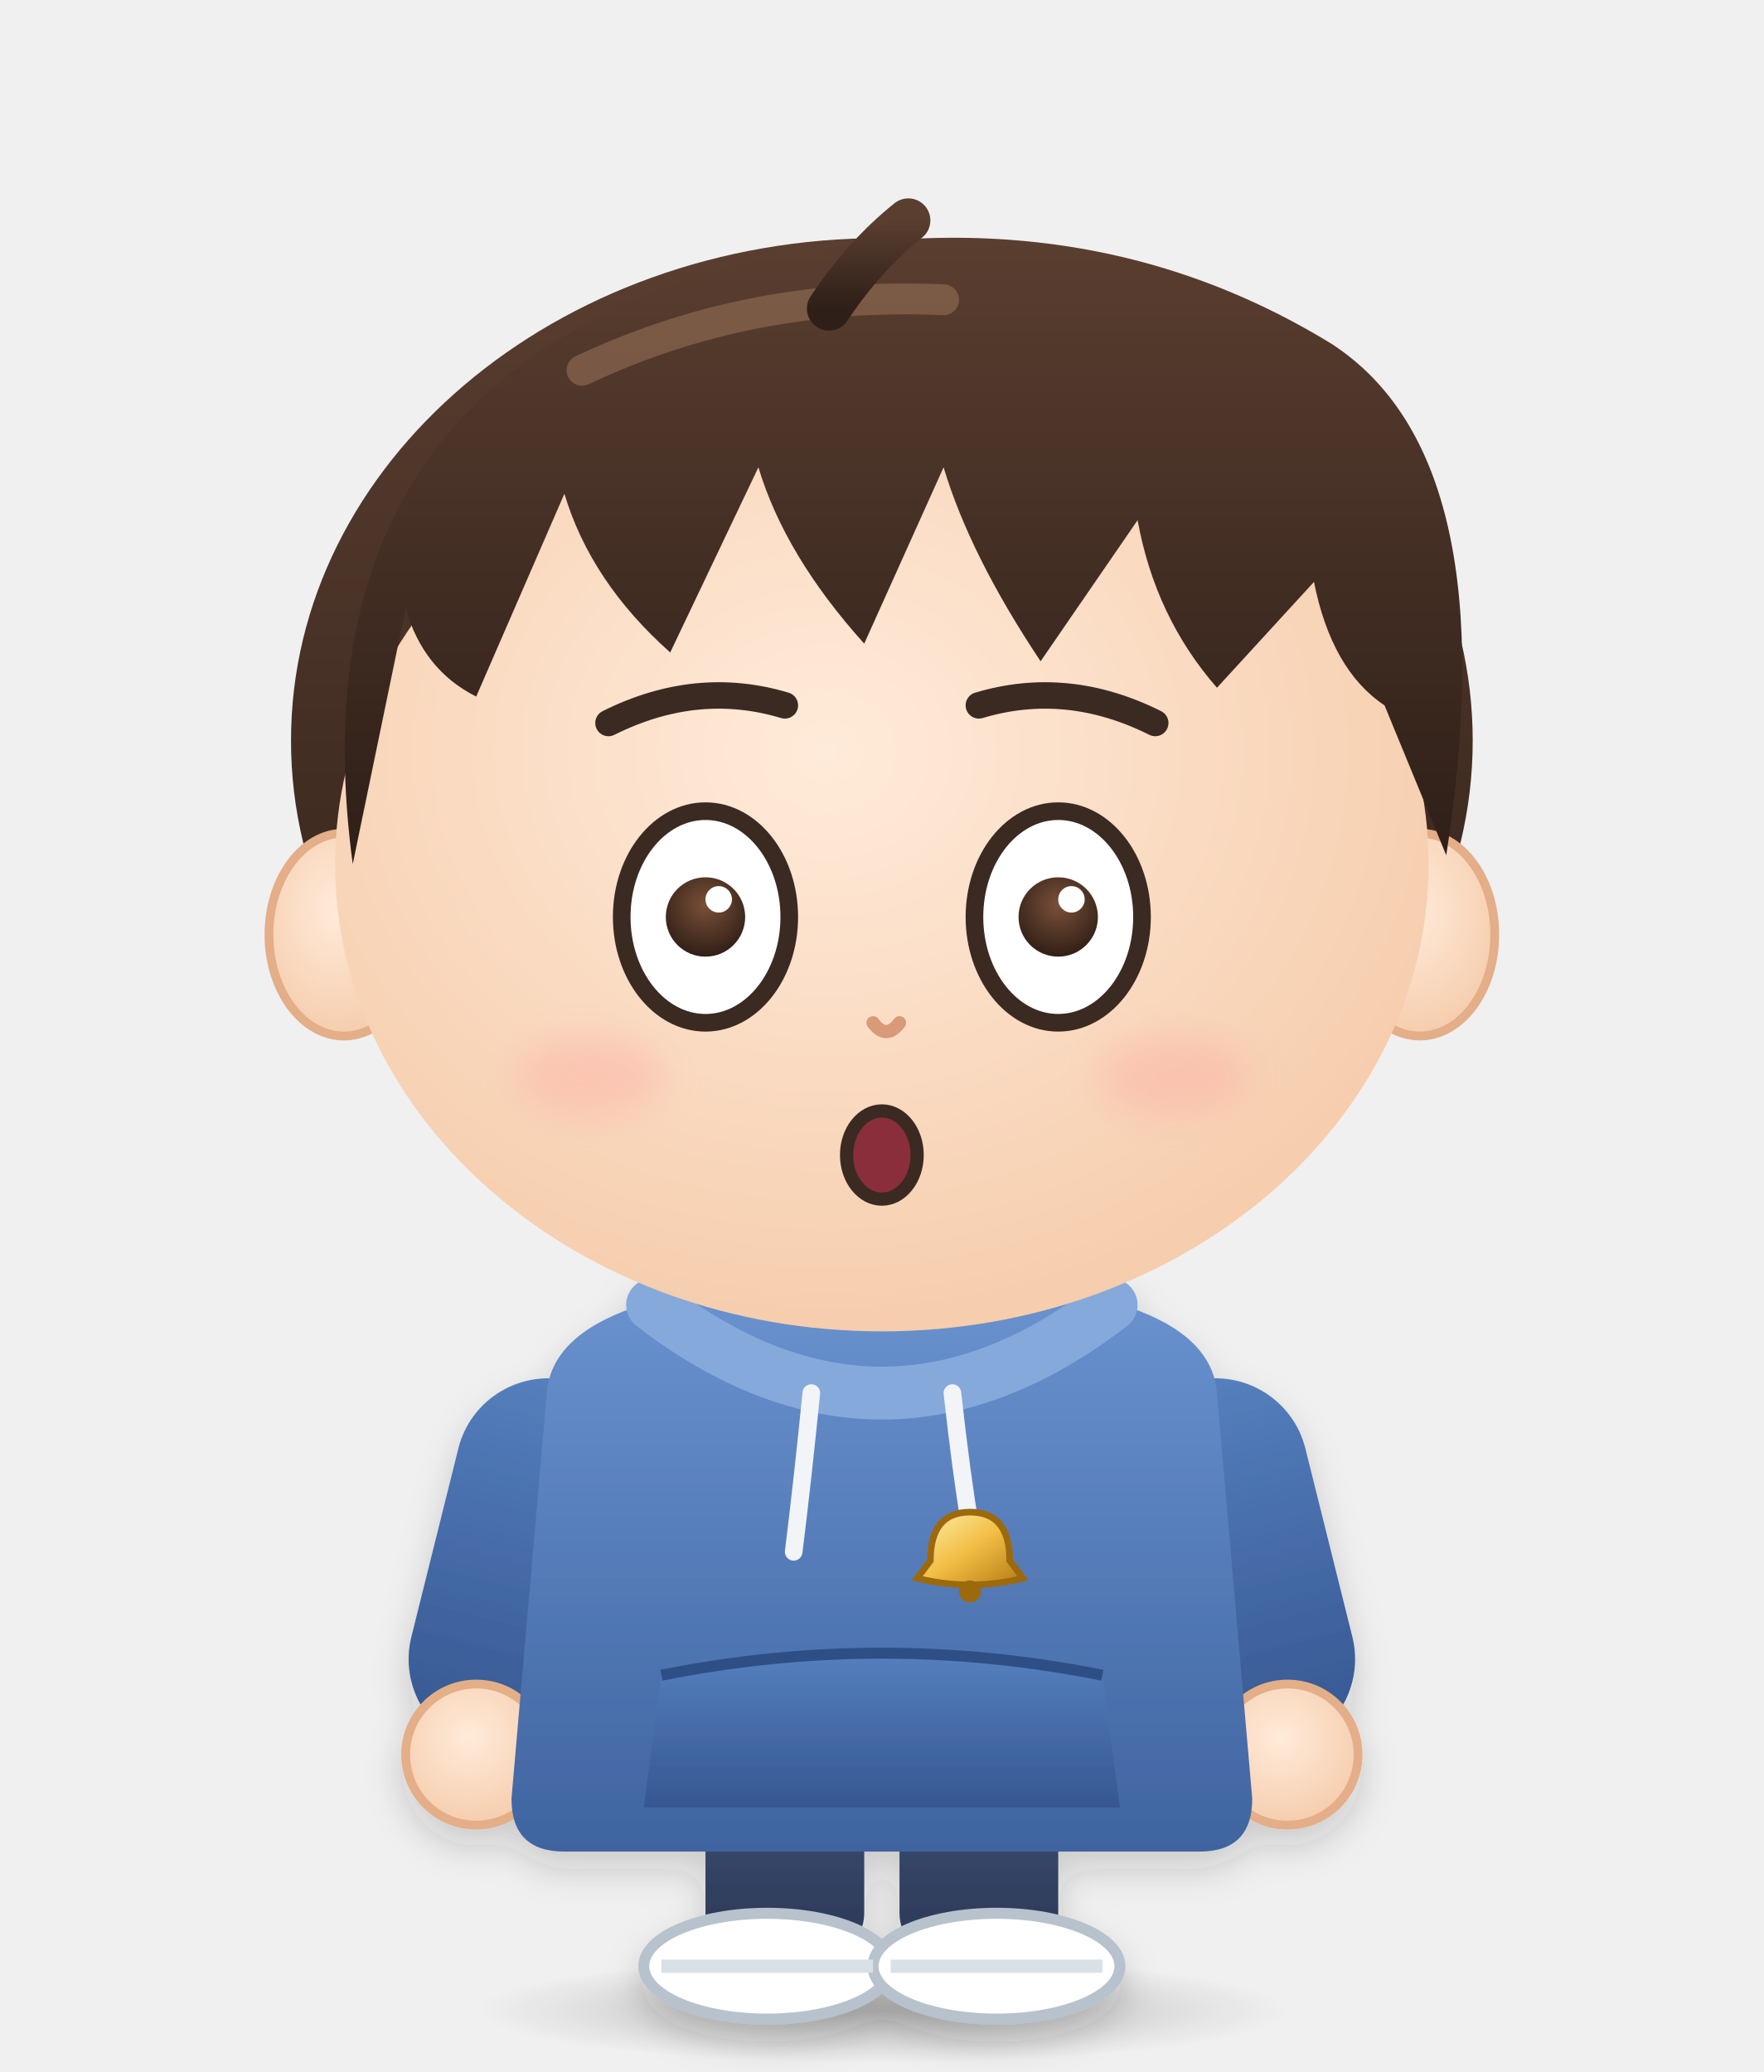
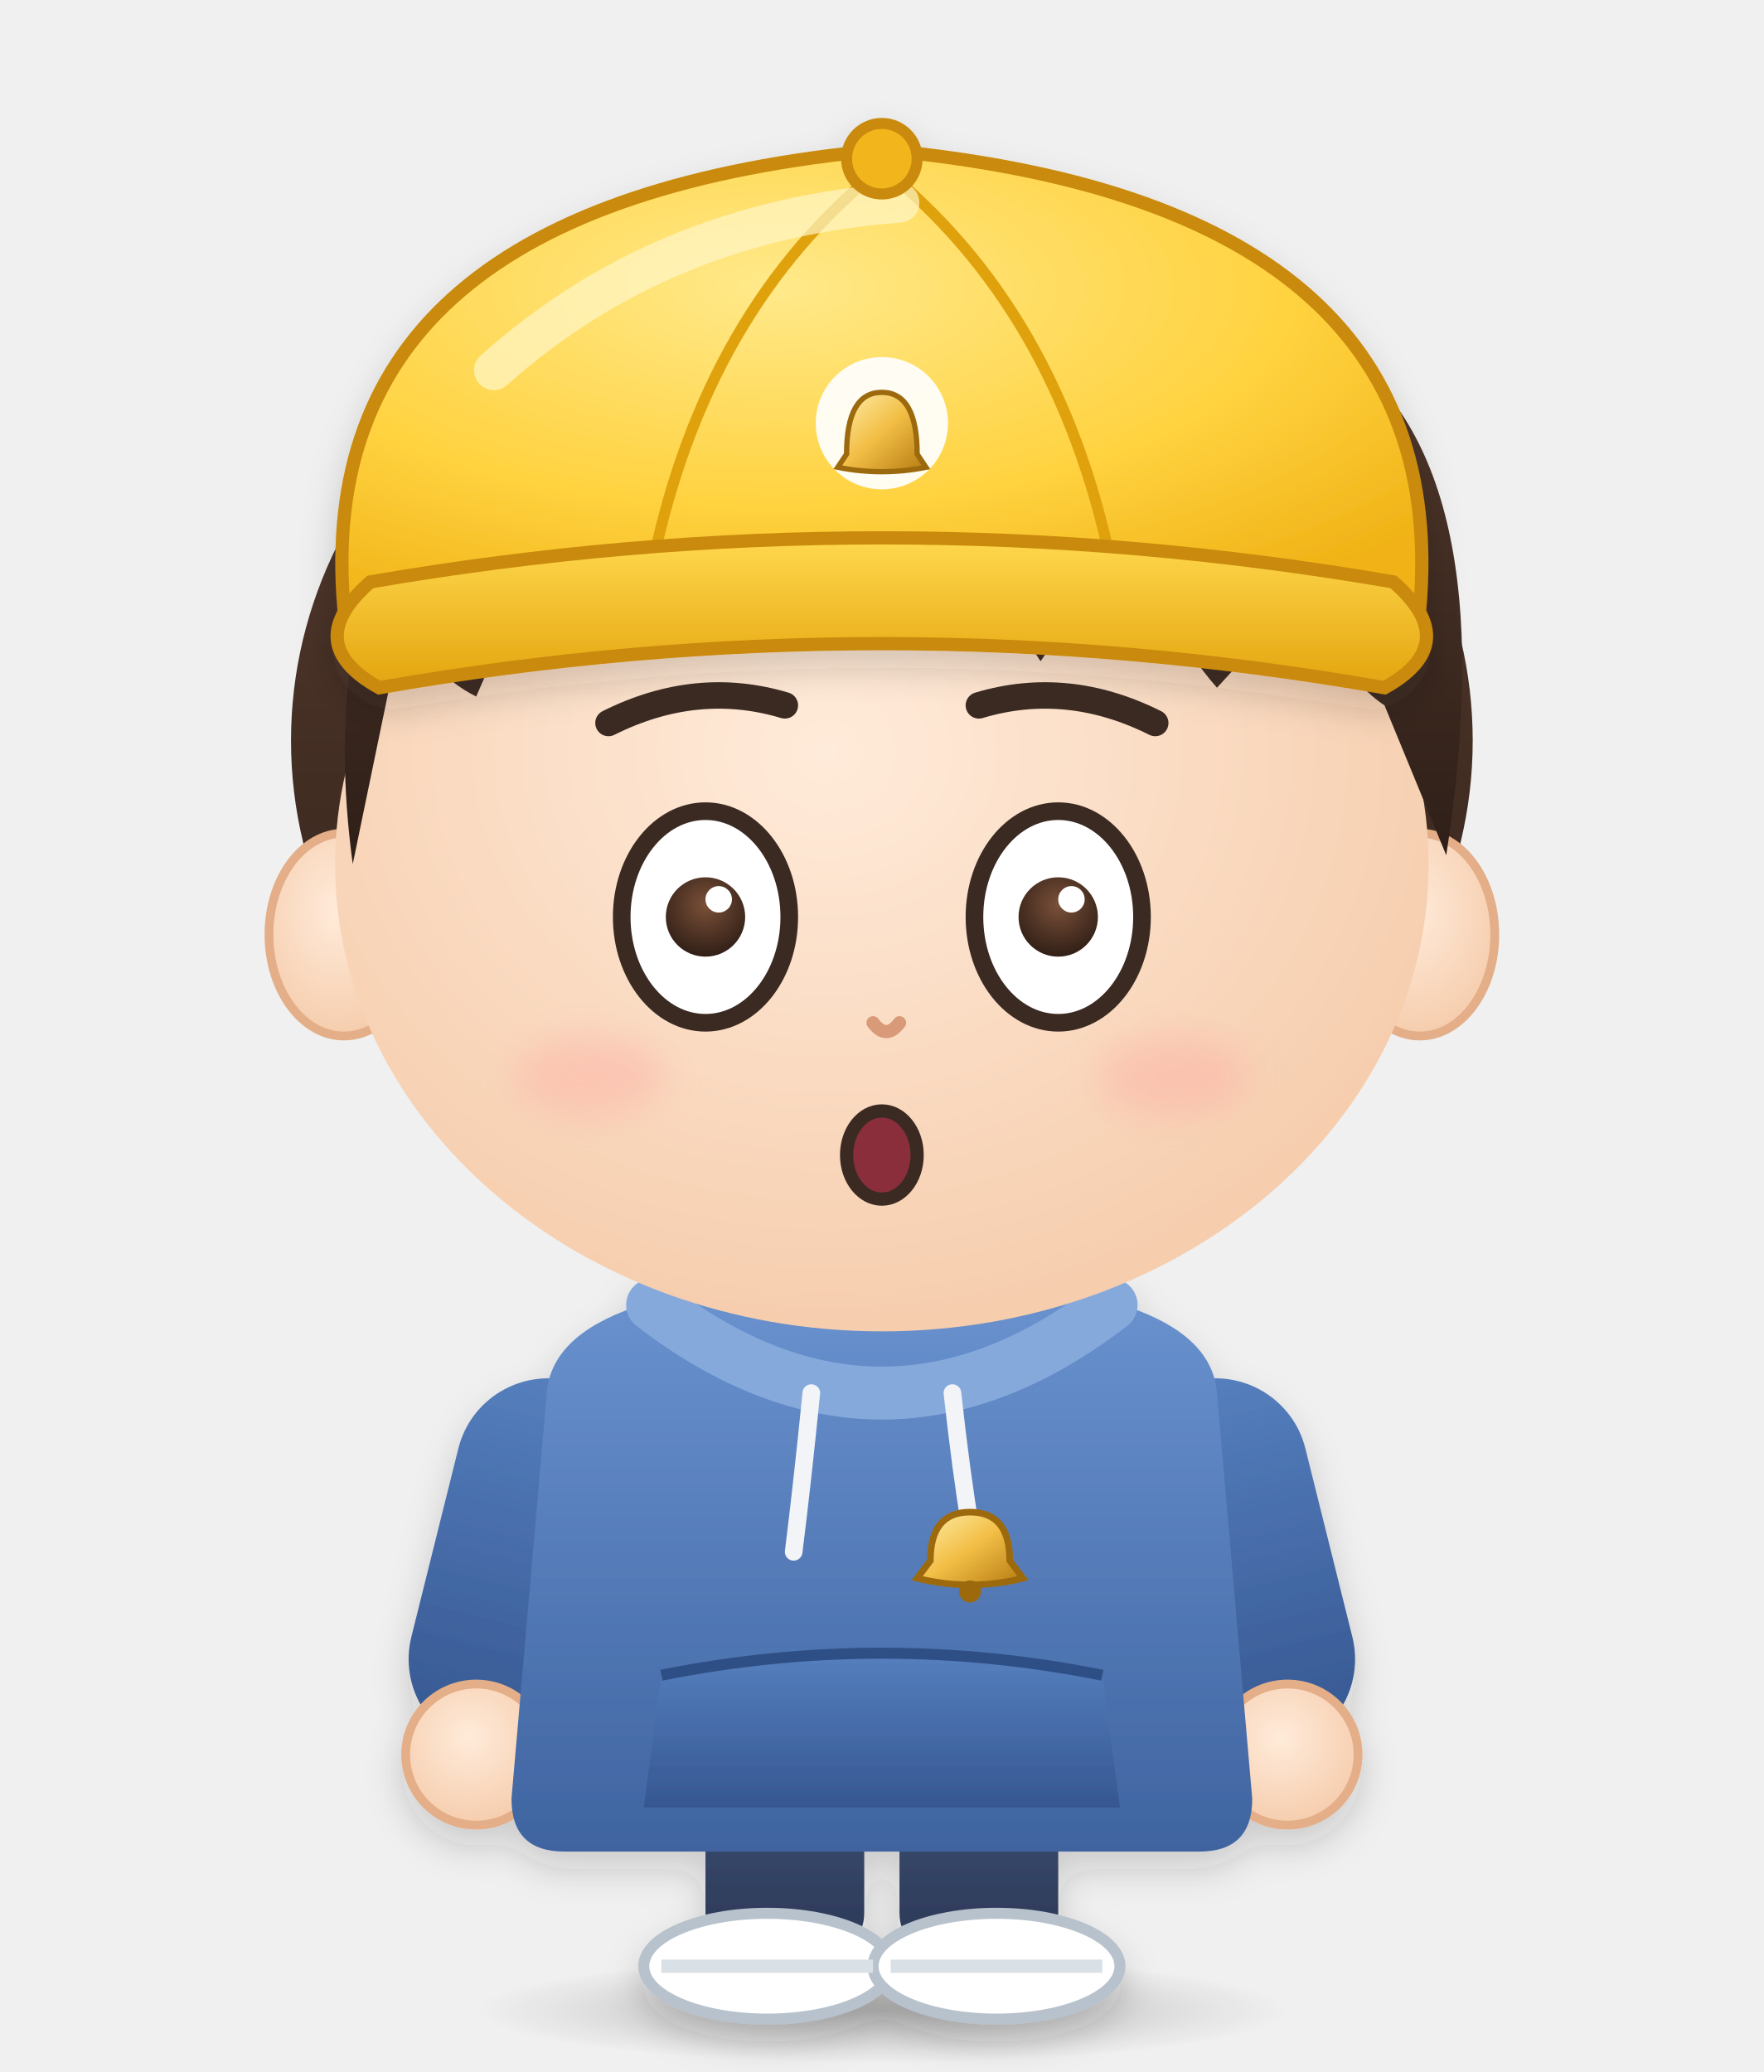
<svg xmlns="http://www.w3.org/2000/svg" viewBox="0 0 400 470" width="400" height="470">
  <defs>
    <radialGradient id="skin" cx="0.45" cy="0.38" r="0.75">
      <stop offset="0" stop-color="#FFEBDA" />
      <stop offset="1" stop-color="#F4C7A4" />
    </radialGradient>
    <linearGradient id="hair" x1="0" y1="0" x2="0" y2="1">
      <stop offset="0" stop-color="#5A3E30" />
      <stop offset="1" stop-color="#2E1F18" />
+     </linearGradient>
+     <radialGradient id="cap" cx="0.4" cy="0.3" r="0.8">
+       <stop offset="0" stop-color="#FFE98A" />
+       <stop offset="0.6" stop-color="#FFD23F" />
+       <stop offset="1" stop-color="#F0B215" />
+     </radialGradient>
+     <linearGradient id="brim" x1="0" y1="0" x2="0" y2="1">
+       <stop offset="0" stop-color="#FFD84D" />
+       <stop offset="1" stop-color="#E3A40E" />
    </linearGradient>
    <linearGradient id="hoodie" x1="0" y1="0" x2="0" y2="1">
      <stop offset="0" stop-color="#6A93D0" />
      <stop offset="1" stop-color="#3F64A0" />
    </linearGradient>
    <linearGradient id="hoodieDark" x1="0" y1="0" x2="0" y2="1">
      <stop offset="0" stop-color="#557FBE" />
      <stop offset="1" stop-color="#365791" />
    </linearGradient>
    <linearGradient id="jeans" x1="0" y1="0" x2="0" y2="1">
      <stop offset="0" stop-color="#3B4C70" />
      <stop offset="1" stop-color="#2A3754" />
    </linearGradient>
    <radialGradient id="iris" cx="0.5" cy="0.35" r="0.7">
      <stop offset="0" stop-color="#7A5038" />
      <stop offset="1" stop-color="#2B1B14" />
    </radialGradient>
    <linearGradient id="gold" x1="0" y1="0" x2="1" y2="1">
      <stop offset="0" stop-color="#FFF1B0" />
      <stop offset="0.5" stop-color="#F2BE45" />
      <stop offset="1" stop-color="#B57A12" />
    </linearGradient>
    <radialGradient id="ground" cx="0.5" cy="0.5" r="0.5">
      <stop offset="0" stop-color="#000" stop-opacity="0.25" />
      <stop offset="1" stop-color="#000" stop-opacity="0" />
    </radialGradient>
    <filter id="soft" x="-40%" y="-40%" width="180%" height="180%">
      <feGaussianBlur stdDeviation="4" />
    </filter>
    <filter id="shadow" x="-20%" y="-20%" width="140%" height="150%">
      <feDropShadow dx="0" dy="4" stdDeviation="4" flood-color="#2A2030" flood-opacity="0.18" />
    </filter>
  </defs>
  <ellipse cx="200" cy="456" rx="92" ry="12" fill="url(#ground)" />
  <g filter="url(#shadow)">
    <rect x="160" y="410" width="36" height="34" rx="10" fill="url(#jeans)" />
    <rect x="204" y="410" width="36" height="34" rx="10" fill="url(#jeans)" />
    <ellipse cx="174" cy="446" rx="28" ry="12" fill="#FFFFFF" stroke="#B8C2CC" stroke-width="2.5" />
    <ellipse cx="226" cy="446" rx="28" ry="12" fill="#FFFFFF" stroke="#B8C2CC" stroke-width="2.5" />
    <path d="M150 446 L198 446 M202 446 L250 446" stroke="#D9E0E6" stroke-width="3" />
    <rect x="98" y="312" width="42" height="86" rx="21" fill="url(#hoodieDark)" transform="rotate(14 119 355)" />
    <rect x="260" y="312" width="42" height="86" rx="21" fill="url(#hoodieDark)" transform="rotate(-14 281 355)" />
    <circle cx="108" cy="398" r="16" fill="url(#skin)" stroke="#E3AE88" stroke-width="2" />
    <circle cx="292" cy="398" r="16" fill="url(#skin)" stroke="#E3AE88" stroke-width="2" />
    <path d="M124 316 Q126 290 200 290 Q274 290 276 316 L284 408 Q284 420 272 420 L128 420 Q116 420 116 408 Z" fill="url(#hoodie)" />
    <path d="M150 380 Q200 370 250 380 L254 410 L146 410 Z" fill="url(#hoodieDark)" />
    <path d="M150 380 Q200 370 250 380" fill="none" stroke="#2F4F86" stroke-width="2.5" />
    <path d="M148 296 Q200 336 252 296" fill="none" stroke="#86A9DC" stroke-width="12" stroke-linecap="round" />
    <path d="M184 316 Q182 336 180 352" fill="none" stroke="#F2F4F7" stroke-width="4" stroke-linecap="round" />
    <path d="M216 316 Q218 334 220 346" fill="none" stroke="#F2F4F7" stroke-width="4" stroke-linecap="round" />
    <path d="M211 354 Q211 343 220 343 Q229 343 229 354 L232 358 Q220 361 208 358 Z" fill="url(#gold)" stroke="#9C6A10" stroke-width="1.5" />
    <circle cx="220" cy="361" r="2.5" fill="#9C6A10" />
  </g>
  <rect x="186" y="282" width="28" height="18" rx="6" fill="#EDB993" />
  <ellipse cx="200" cy="168" rx="134" ry="114" fill="url(#hair)" />
  <ellipse cx="78" cy="212" rx="17" ry="23" fill="url(#skin)" stroke="#E3AE88" stroke-width="2" />
  <ellipse cx="322" cy="212" rx="17" ry="23" fill="url(#skin)" stroke="#E3AE88" stroke-width="2" />
  <ellipse cx="200" cy="196" rx="124" ry="106" fill="url(#skin)" />
  <path d="M80 196 Q66 92 160 62 Q240 40 302 78 Q342 104 328 194 L314 160 Q302 152 298 132            L276 156 Q262 140 258 118 L236 150 Q220 126 214 106 L196 146 Q178 126 172 106            L152 148 Q134 132 128 112 L108 158 Q96 152 92 138 Z" fill="url(#hair)" />
-   <path d="M132 84 Q170 66 214 68" fill="none" stroke="#8A6650" stroke-width="7" stroke-linecap="round" opacity="0.7" />
-   <path d="M188 70 Q196 58 206 50" fill="none" stroke="url(#hair)" stroke-width="10" stroke-linecap="round" />
+   <g filter="url(#shadow)">
+     <path d="M78 138 Q70 46 200 34 Q330 46 322 138 Q200 118 78 138 Z" fill="url(#cap)" stroke="#C98A0A" stroke-width="3" />
+     <path d="M200 38 Q160 70 148 128 M200 38 Q240 70 252 128" fill="none" stroke="#DFA20F" stroke-width="2.5" />
+     <path d="M112 84 Q150 50 204 46" fill="none" stroke="#FFF6C8" stroke-width="9" stroke-linecap="round" opacity="0.7" />
+     <circle cx="200" cy="36" r="8" fill="#F2B51C" stroke="#C98A0A" stroke-width="2.5" />
+     <circle cx="200" cy="96" r="15" fill="#FFFFFF" opacity="0.92" />
+     <path d="M192 103 Q192 89 200 89 Q208 89 208 103 L210 106 Q200 108 190 106 Z" fill="url(#gold)" stroke="#9C6A10" stroke-width="1.2" />
+     <path d="M84 132 Q200 112 316 132 Q332 146 314 156 Q200 136 86 156 Q68 146 84 132 Z" fill="url(#brim)" stroke="#C98A0A" stroke-width="3" />
+   </g>
  <path d="M198 232 Q201 236 204 232" fill="none" stroke="#D89A78" stroke-width="3" stroke-linecap="round" />
  <ellipse cx="134" cy="244" rx="17" ry="9" fill="#FF9A9A" opacity="0.3" filter="url(#soft)" />
  <ellipse cx="266" cy="244" rx="17" ry="9" fill="#FF9A9A" opacity="0.3" filter="url(#soft)" />
  <path d="M138 164 Q158 154 178 160" fill="none" stroke="#3A2A22" stroke-width="6" stroke-linecap="round" stroke-linejoin="round" />
  <path d="M222 160 Q242 154 262 164" fill="none" stroke="#3A2A22" stroke-width="6" stroke-linecap="round" stroke-linejoin="round" />
  <ellipse cx="160" cy="208" rx="19" ry="24" fill="#FFFFFF" stroke="#3A2A22" stroke-width="4" />
  <circle cx="160" cy="208" r="9" fill="url(#iris)" />
  <circle cx="163" cy="204" r="3" fill="#FFFFFF" />
  <ellipse cx="240" cy="208" rx="19" ry="24" fill="#FFFFFF" stroke="#3A2A22" stroke-width="4" />
  <circle cx="240" cy="208" r="9" fill="url(#iris)" />
  <circle cx="243" cy="204" r="3" fill="#FFFFFF" />
  <ellipse cx="200" cy="262" rx="8" ry="10" fill="#8B2E3B" stroke="#3A2A22" stroke-width="3" />
</svg>
